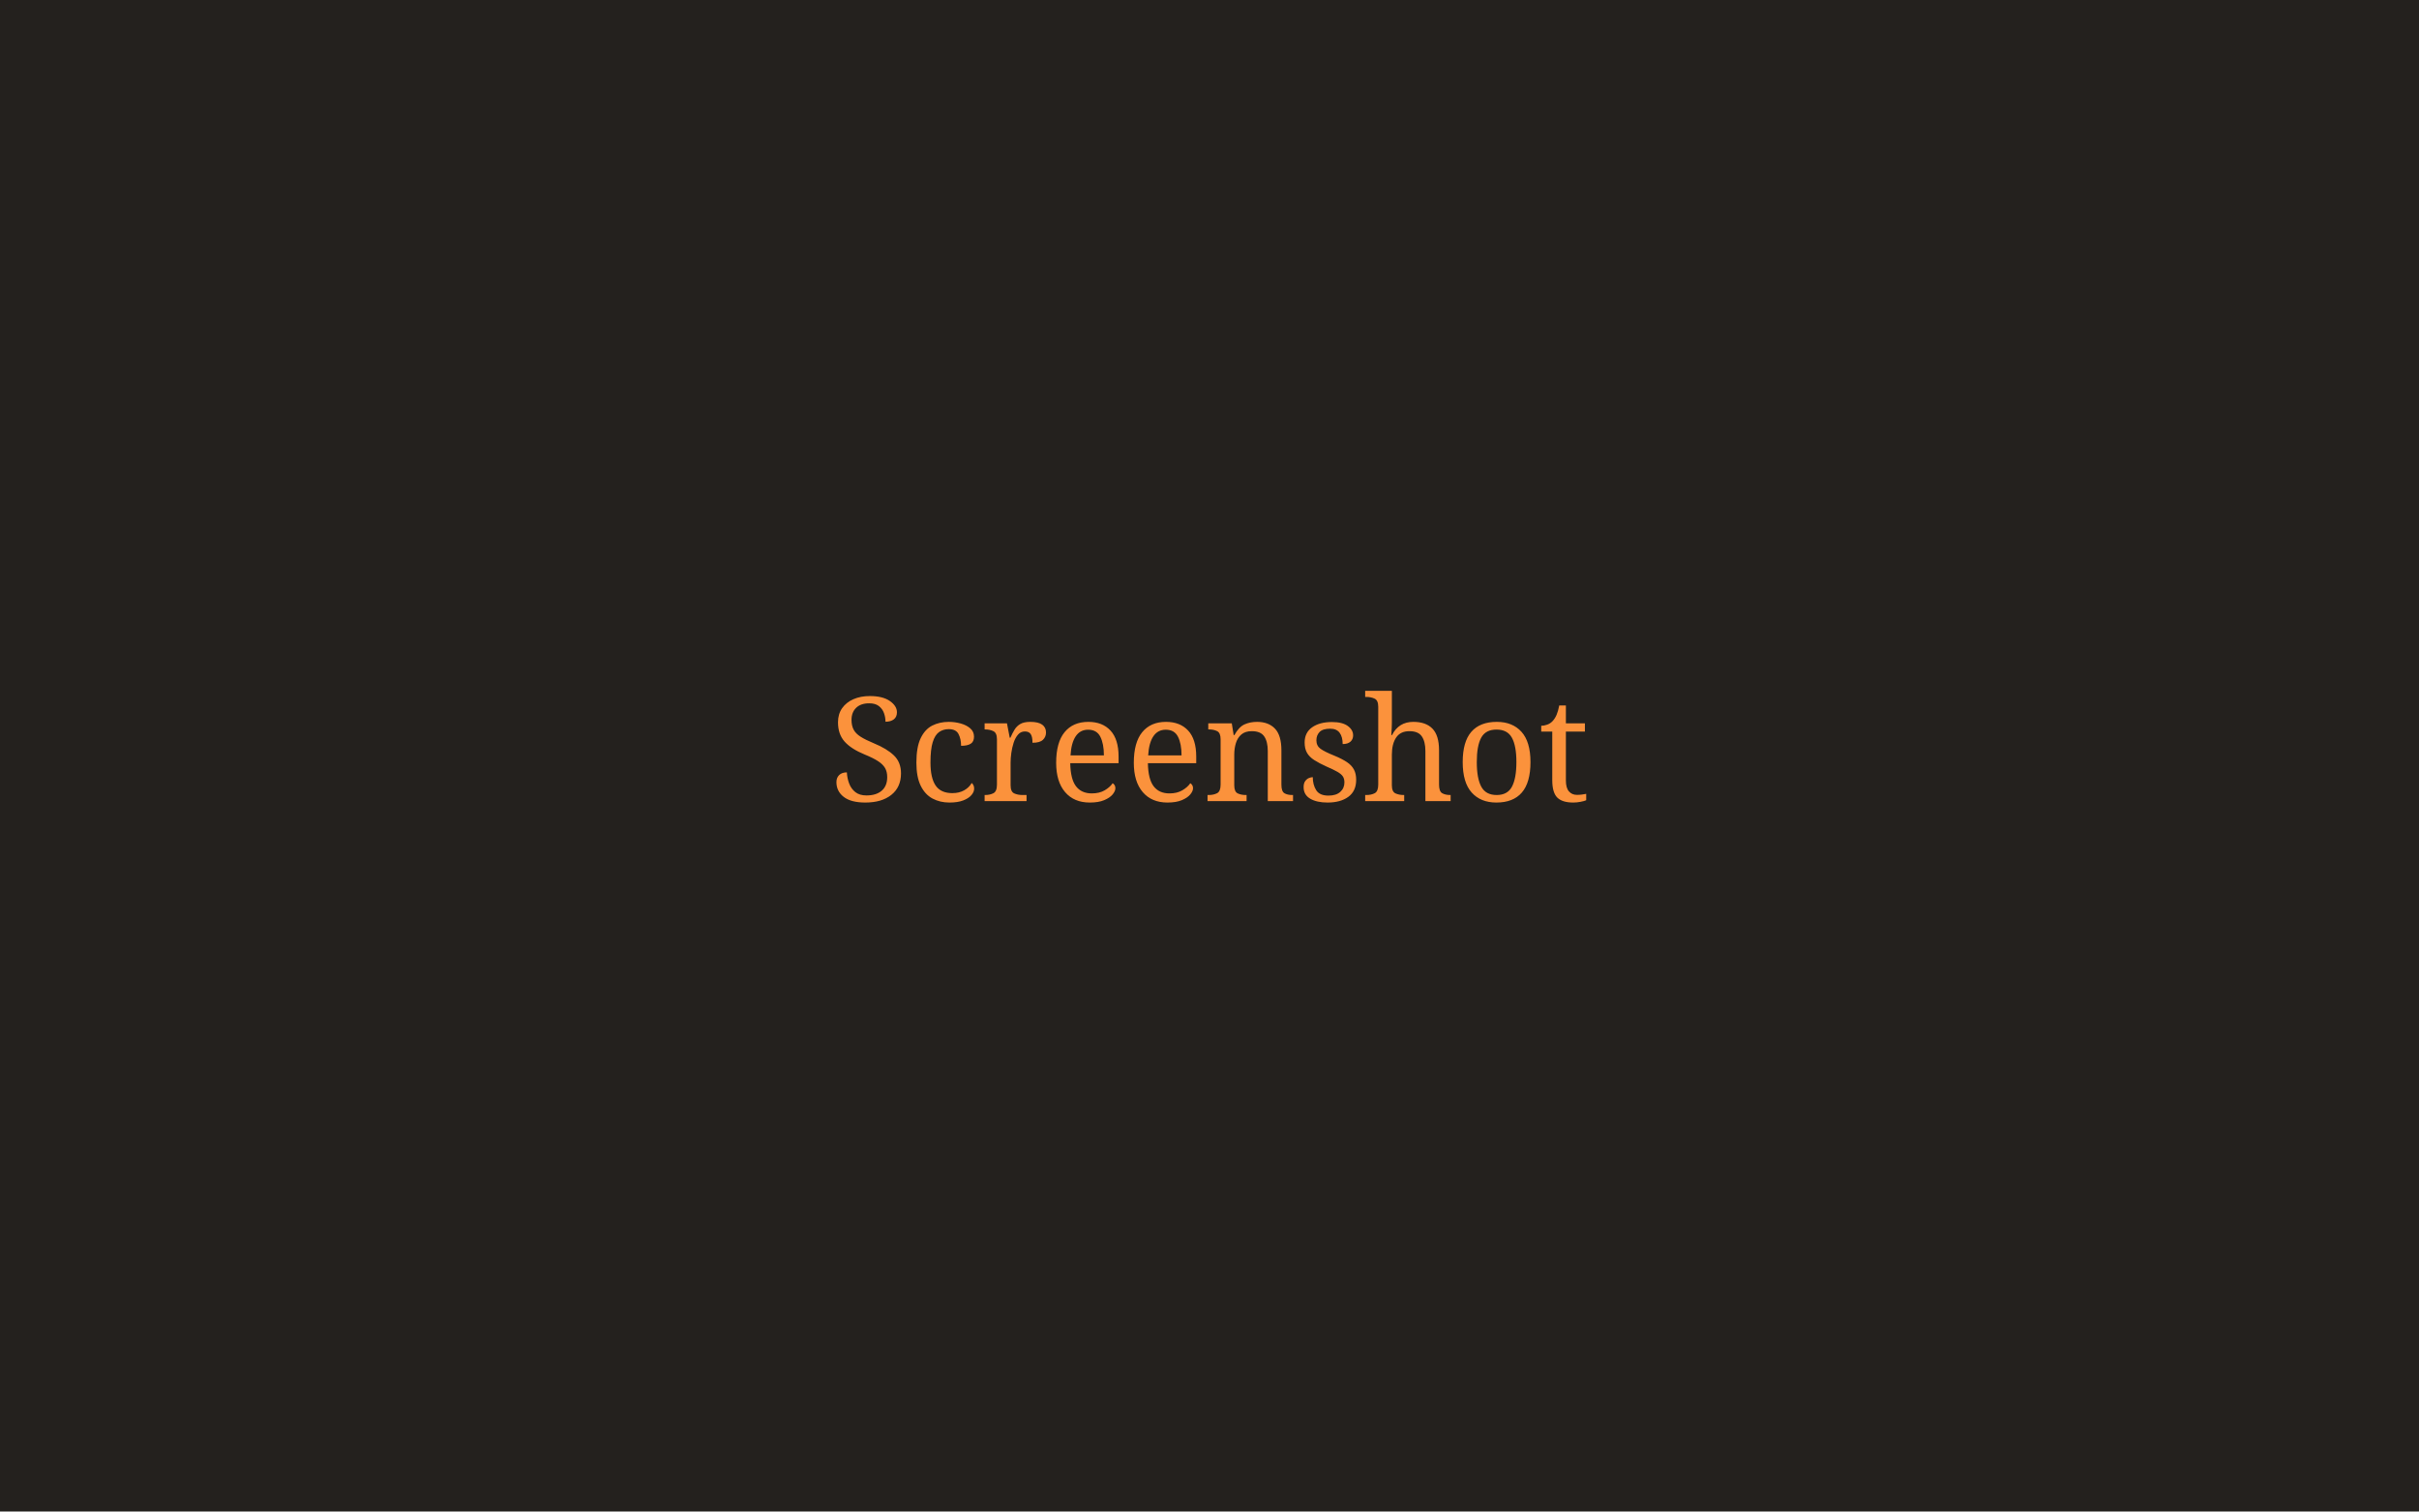
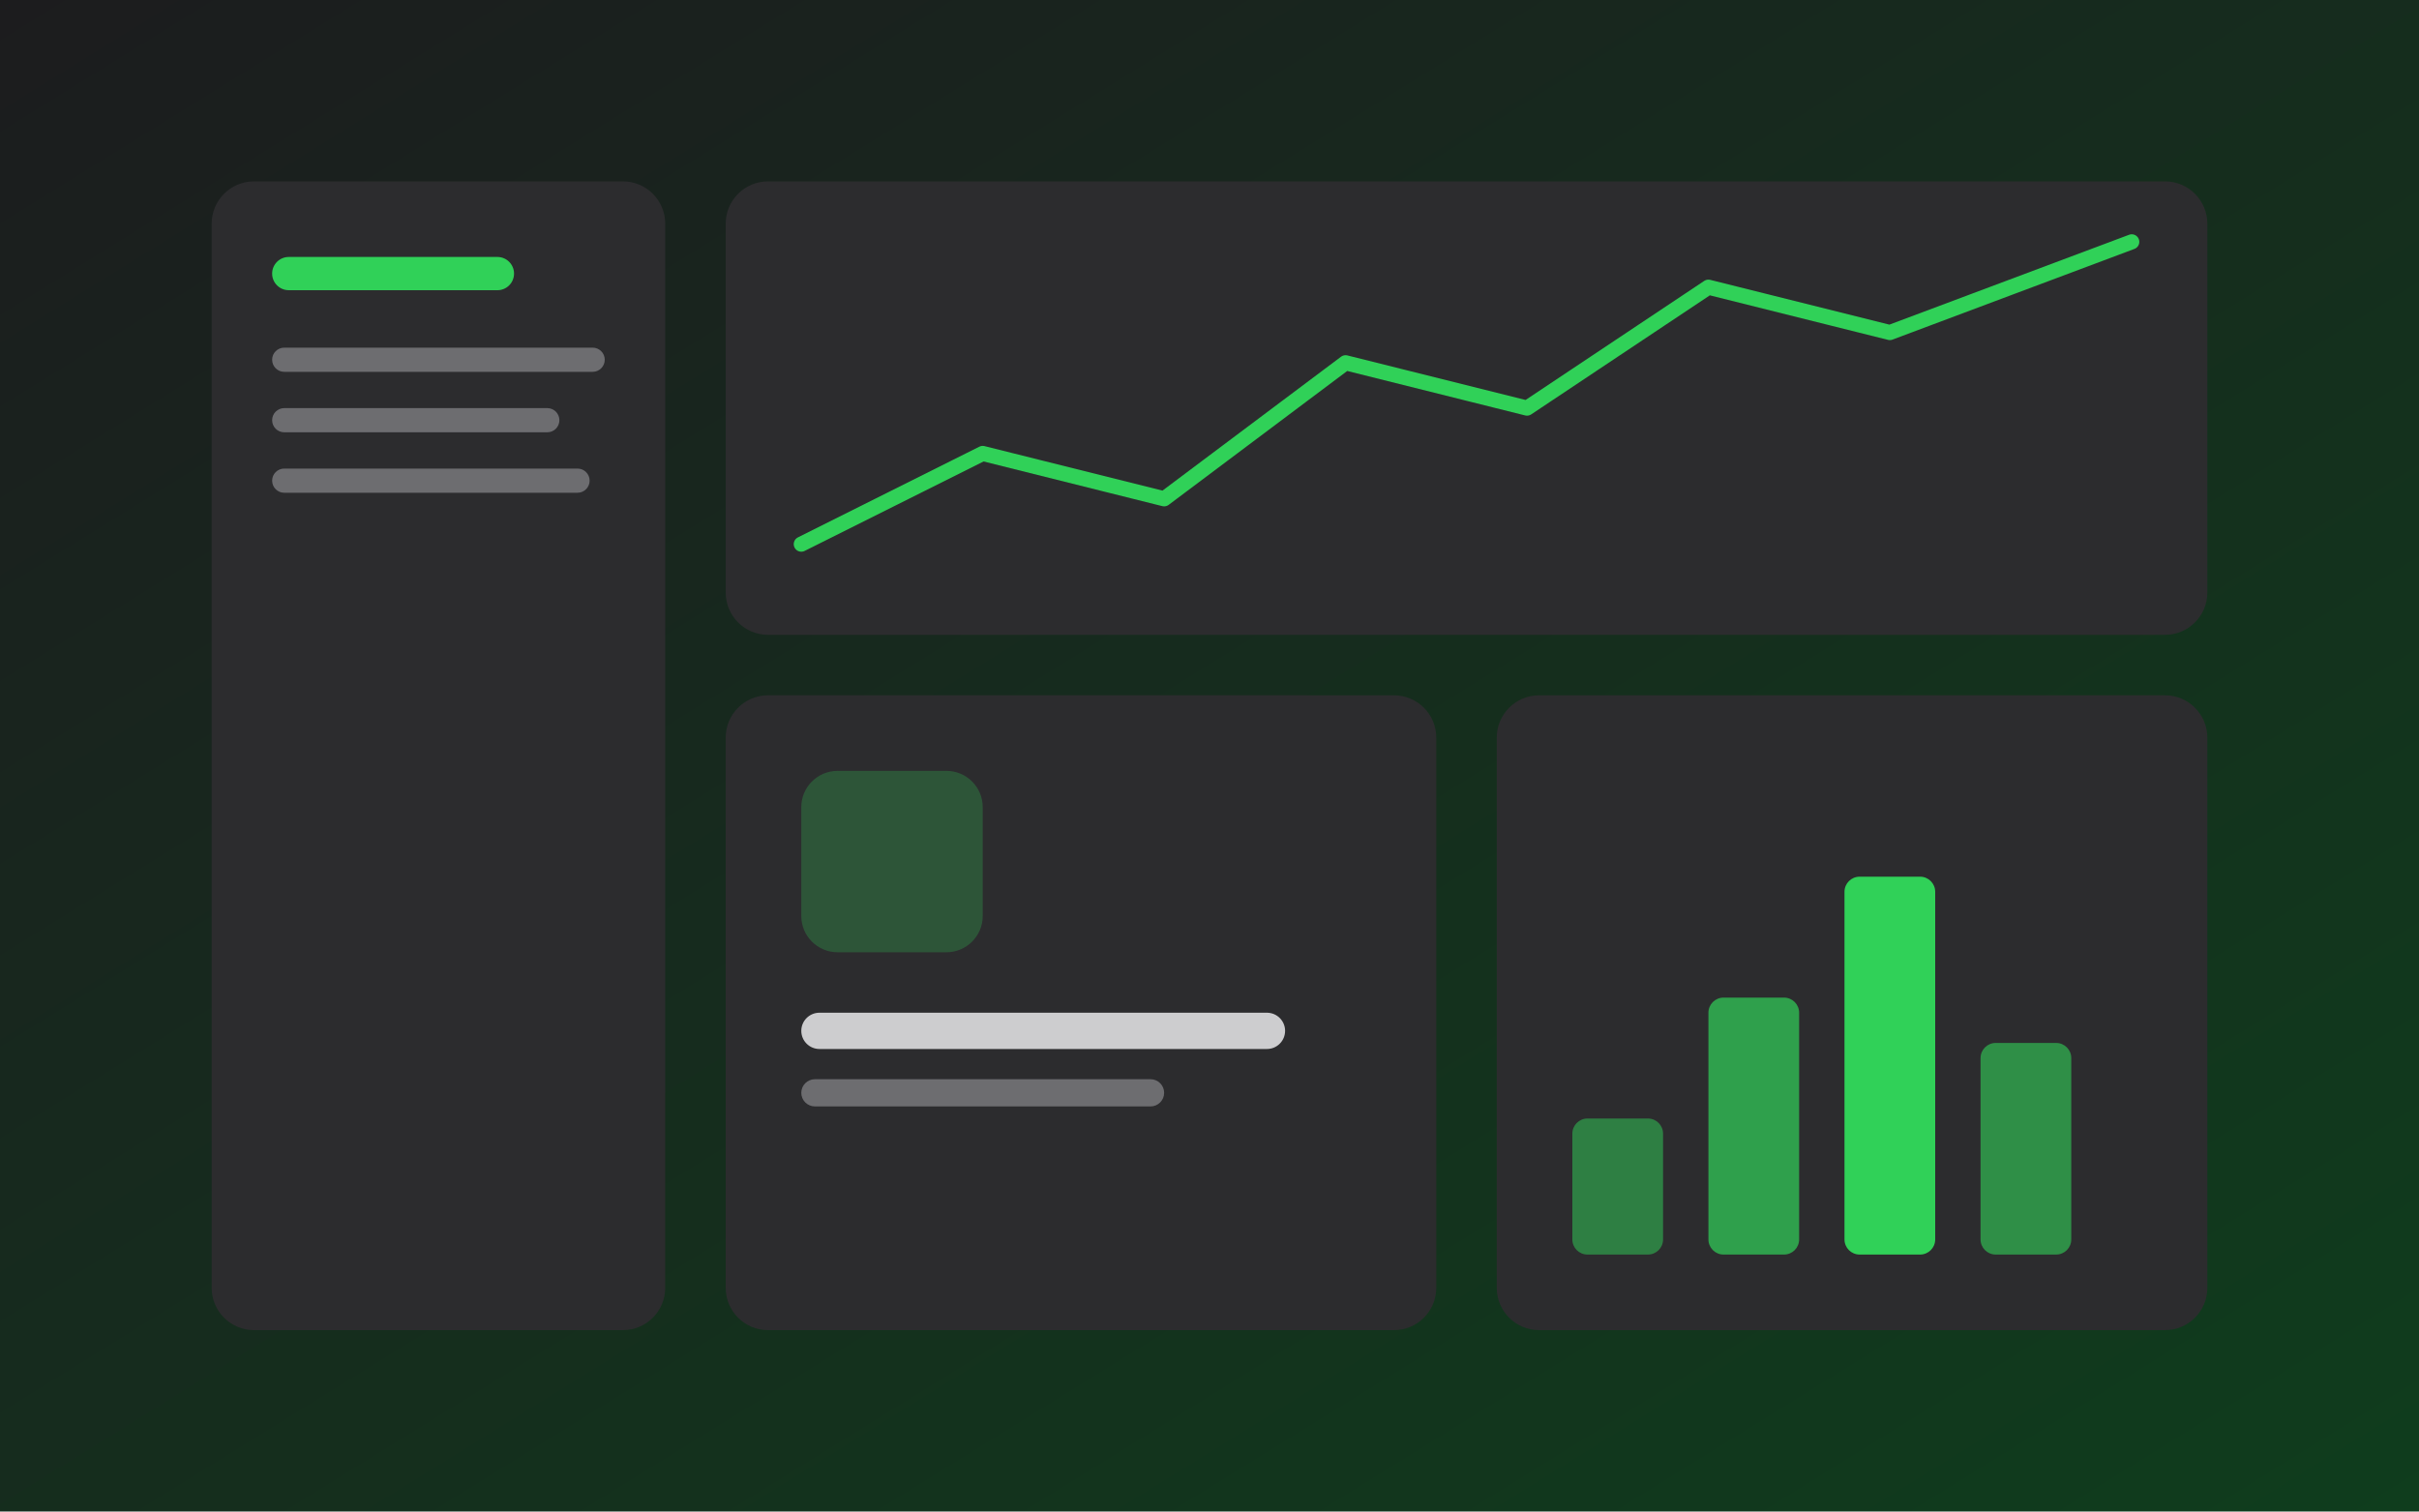
<svg xmlns="http://www.w3.org/2000/svg" width="1600" height="1000" viewBox="0 0 1600 1000">
-   <rect width="1600" height="1000" fill="#24211e" />
-   <text x="800" y="530" font-family="Georgia, serif" font-size="96" text-anchor="middle" fill="#fb923c">Screenshot</text>
+   <defs>
+     <linearGradient id="bg" x1="0" y1="0" x2="1" y2="1">
+       <stop offset="0" stop-color="#1c1c1e" />
+       <stop offset="1" stop-color="#0f3d1d" />
+     </linearGradient>
+   </defs>
+   <rect width="1600" height="1000" fill="url(#bg)" />
+   <rect x="140" y="120" width="300" height="760" rx="28" fill="#2c2c2e" />
+   <rect x="180" y="170" width="160" height="22" rx="11" fill="#30d158" />
+   <rect x="180" y="230" width="220" height="16" rx="8" fill="#98989d" opacity="0.6" />
+   <rect x="180" y="270" width="190" height="16" rx="8" fill="#98989d" opacity="0.6" />
+   <rect x="180" y="310" width="210" height="16" rx="8" fill="#98989d" opacity="0.6" />
+   <rect x="480" y="120" width="980" height="300" rx="28" fill="#2c2c2e" />
+   <polyline points="530,360 650,300 770,330 890,240 1010,270 1130,190 1250,220 1410,160" fill="none" stroke="#30d158" stroke-width="10" stroke-linecap="round" stroke-linejoin="round" />
+   <rect x="480" y="460" width="470" height="420" rx="28" fill="#2c2c2e" />
+   <rect x="530" y="510" width="120" height="120" rx="24" fill="#30d158" opacity="0.25" />
+   <rect x="530" y="670" width="320" height="24" rx="12" fill="#f5f5f7" opacity="0.8" />
+   <rect x="530" y="714" width="240" height="18" rx="9" fill="#98989d" opacity="0.6" />
+   <rect x="990" y="460" width="470" height="420" rx="28" fill="#2c2c2e" />
+   <rect x="1040" y="740" width="60" height="90" rx="10" fill="#30d158" opacity="0.5" />
+   <rect x="1130" y="660" width="60" height="170" rx="10" fill="#30d158" opacity="0.7" />
+   <rect x="1220" y="580" width="60" height="250" rx="10" fill="#30d158" />
+   <rect x="1310" y="690" width="60" height="140" rx="10" fill="#30d158" opacity="0.6" />
</svg>
